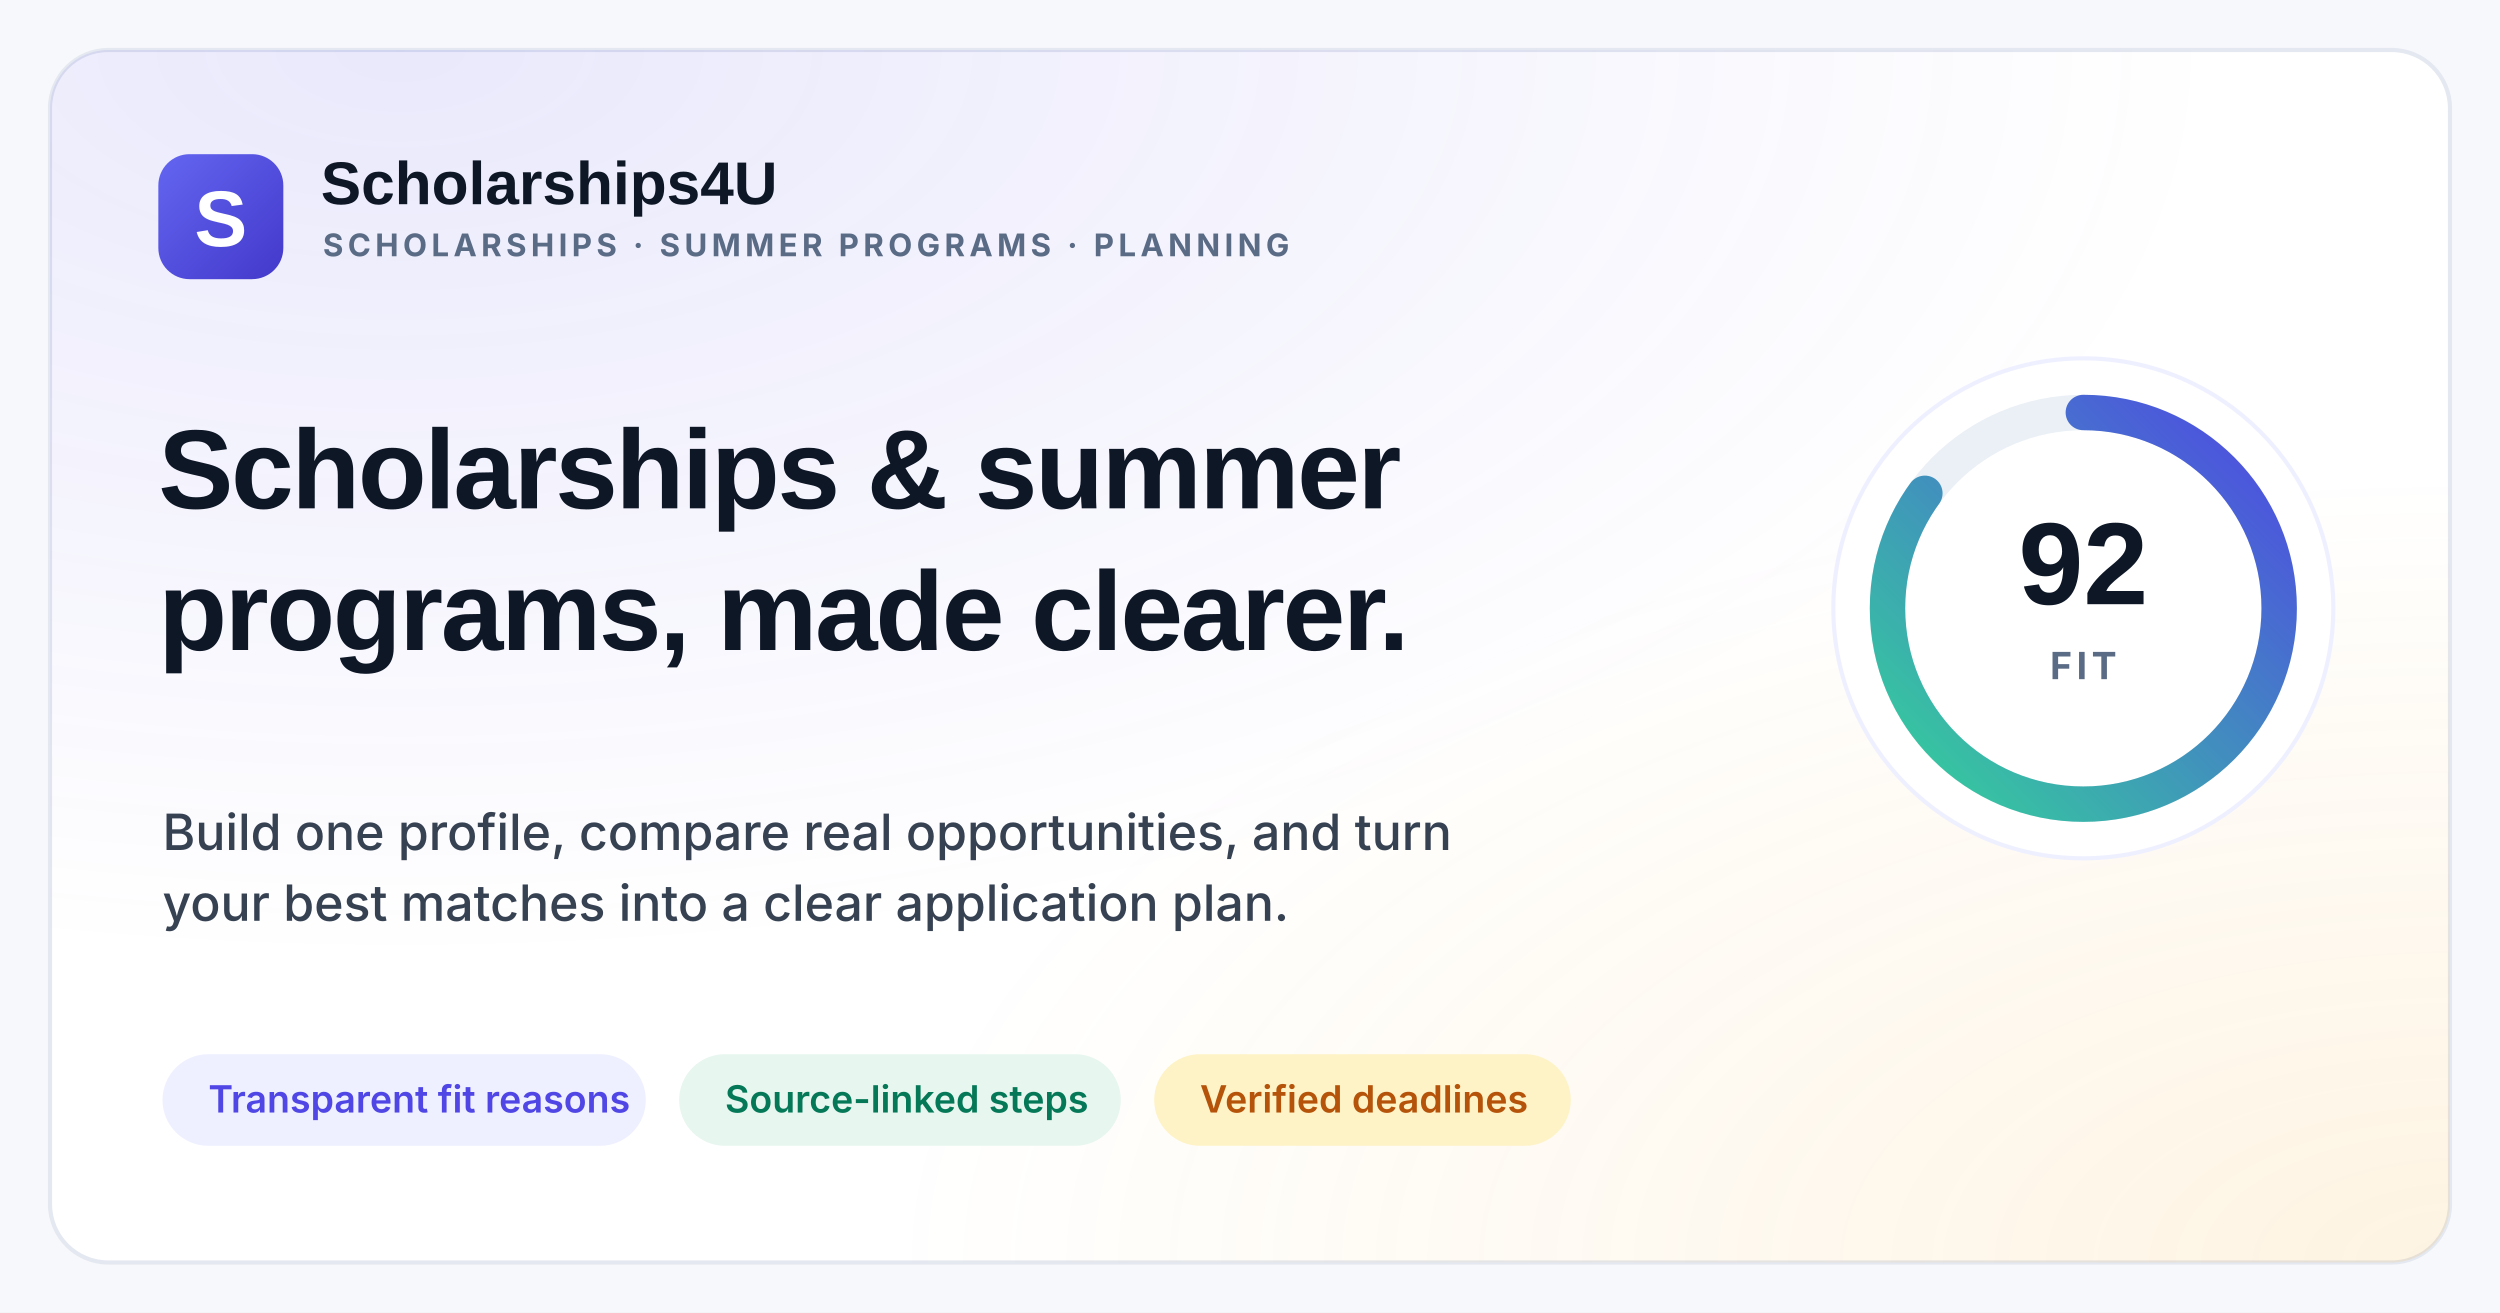
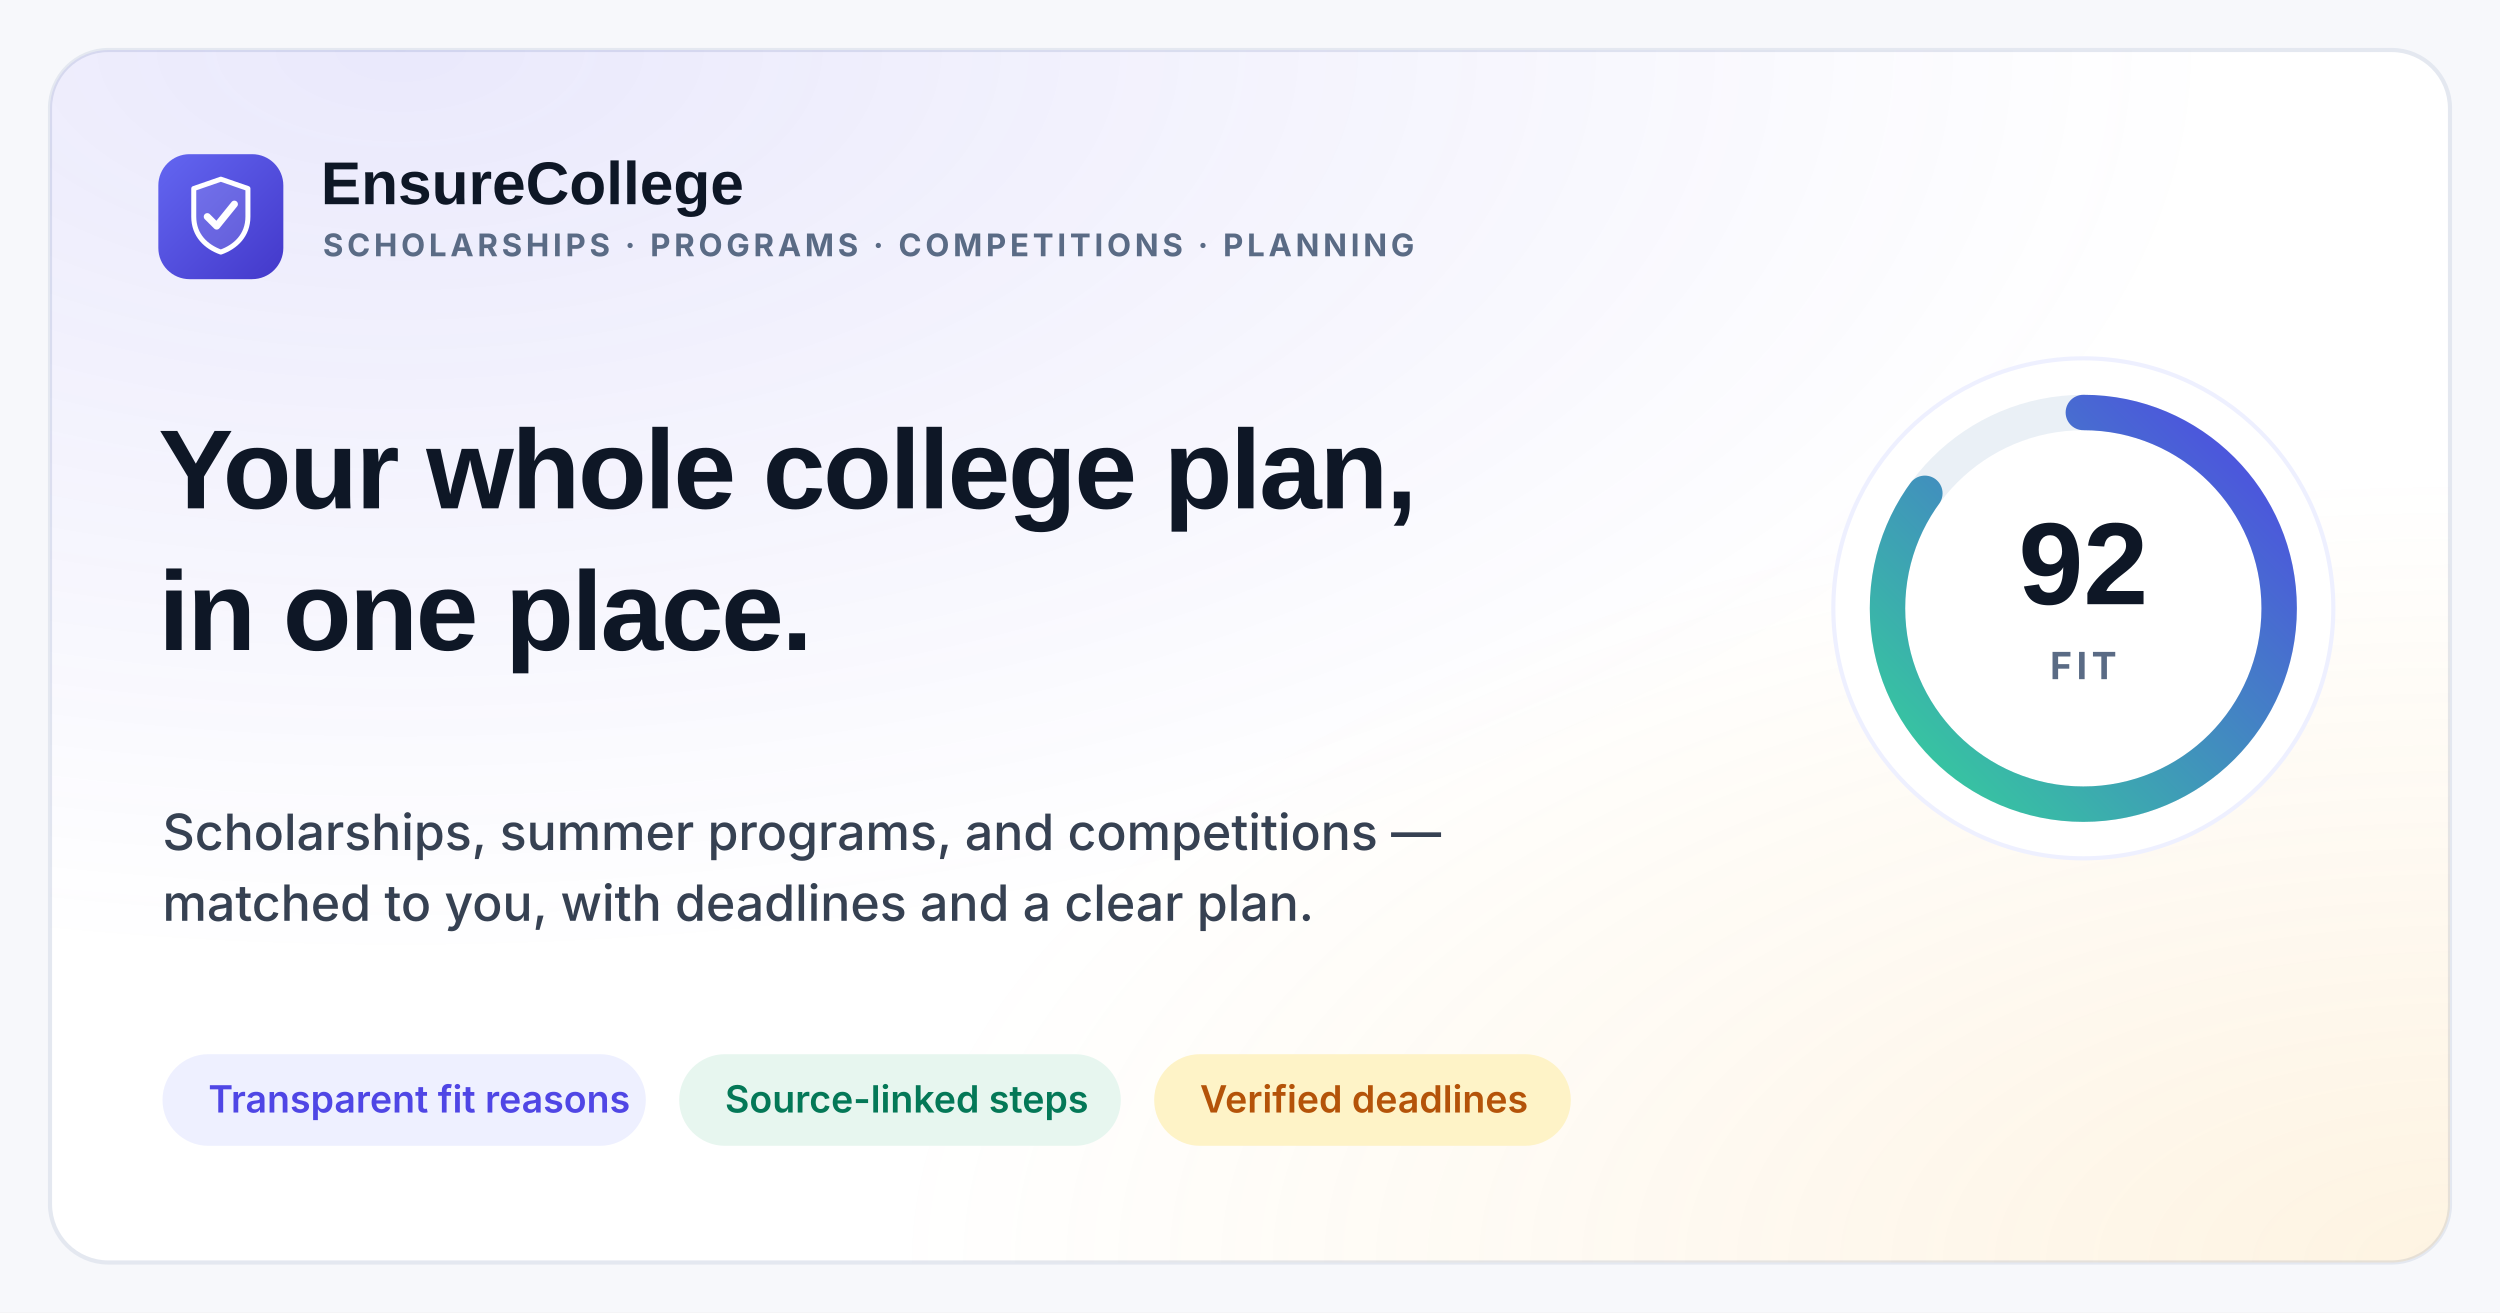
- <svg xmlns="http://www.w3.org/2000/svg" viewBox="0 0 1200 630" role="img" aria-label="Scholarships4U — scholarships and summer programs, made clearer">
+ <svg xmlns="http://www.w3.org/2000/svg" viewBox="0 0 1200 630" role="img" aria-label="EnsureCollege — your whole college plan, in one place">
  <defs>
    <linearGradient id="mk" x1="0" y1="0" x2="1" y2="1">
      <stop stop-color="#6366f1" />
      <stop offset="1" stop-color="#4338ca" />
    </linearGradient>
    <radialGradient id="gA" cx="0.15" cy="0" r="0.75">
      <stop stop-color="#4f46e5" stop-opacity="0.12" />
      <stop offset="1" stop-color="#4f46e5" stop-opacity="0" />
    </radialGradient>
    <radialGradient id="gB" cx="1" cy="1" r="0.65">
      <stop stop-color="#f59e0b" stop-opacity="0.12" />
      <stop offset="1" stop-color="#f59e0b" stop-opacity="0" />
    </radialGradient>
    <linearGradient id="rg" x1="0" y1="0" x2="1" y2="1">
      <stop stop-color="#34d399" />
      <stop offset="1" stop-color="#4f46e5" />
    </linearGradient>
  </defs>
  <rect width="1200" height="630" fill="#f7f8fb" />
  <rect x="24" y="24" width="1152" height="582" rx="28" fill="#ffffff" stroke="#e4e8f0" stroke-width="2" />
  <rect x="24" y="24" width="1152" height="582" rx="28" fill="url(#gA)" />
  <rect x="24" y="24" width="1152" height="582" rx="28" fill="url(#gB)" />
  <g transform="translate(76,74)">
    <rect width="60" height="60" rx="15" fill="url(#mk)" />
-     <text x="30" y="31" text-anchor="middle" dominant-baseline="central" font-family="'Plus Jakarta Sans',system-ui,Arial,sans-serif" font-size="38" font-weight="800" fill="#fff">S</text>
-     <text x="78" y="24" font-family="'Plus Jakarta Sans',system-ui,Arial,sans-serif" font-size="29" font-weight="800" fill="#0e1726">Scholarships4U</text>
-     <text x="79" y="49" font-family="Inter,system-ui,Arial,sans-serif" font-size="15" font-weight="700" letter-spacing="0.14em" fill="#5a6b85">SCHOLARSHIPS · SUMMER PROGRAMS · PLANNING</text>
+     <path d="M30 12 L43 16.5 V30 C43 39 37 44.5 30 47 C23 44.5 17 39 17 30 V16.5 Z" fill="#ffffff" fill-opacity="0.14" stroke="#ffffff" stroke-width="2.4" stroke-linejoin="round" />
+     <path d="M23.5 30 l4.5 4.5 l8.5 -10.5" fill="none" stroke="#ffffff" stroke-width="3.4" stroke-linecap="round" stroke-linejoin="round" />
+     <text x="78" y="24" font-family="'Plus Jakarta Sans',system-ui,Arial,sans-serif" font-size="29" font-weight="800" fill="#0e1726">EnsureCollege</text>
+     <text x="79" y="49" font-family="Inter,system-ui,Arial,sans-serif" font-size="15" font-weight="700" letter-spacing="0.12em" fill="#5a6b85">SCHOLARSHIPS · PROGRAMS · COMPETITIONS · PLANNING</text>
  </g>
  <text transform="translate(76,244)" font-family="'Plus Jakarta Sans',system-ui,Arial,sans-serif" font-size="54" font-weight="800" letter-spacing="-0.02em" fill="#0e1726">
-     <tspan x="0" y="0">Scholarships &amp; summer</tspan>
-     <tspan x="0" y="68">programs, made clearer.</tspan>
+     <tspan x="0" y="0">Your whole college plan,</tspan>
+     <tspan x="0" y="68">in one place.</tspan>
  </text>
  <text transform="translate(78,408)" font-family="Inter,system-ui,Arial,sans-serif" font-size="24" font-weight="500" fill="#364152">
-     <tspan x="0" y="0">Build one profile, compare real opportunities, and turn</tspan>
-     <tspan x="0" y="34">your best matches into a clear application plan.</tspan>
+     <tspan x="0" y="0">Scholarships, summer programs, and competitions —</tspan>
+     <tspan x="0" y="34">matched to you, with deadlines and a clear plan.</tspan>
  </text>
  <g transform="translate(78,506)" font-family="Inter,system-ui,Arial,sans-serif" font-size="18" font-weight="600">
    <rect width="232" height="44" rx="22" fill="#eef0ff" />
    <text x="22" y="28" fill="#4f46e5">Transparent fit reasons</text>
    <rect x="248" width="212" height="44" rx="22" fill="#e7f6ef" />
    <text x="270" y="28" fill="#047857">Source-linked steps</text>
    <rect x="476" width="200" height="44" rx="22" fill="#fef3c7" />
    <text x="498" y="28" fill="#b45309">Verified deadlines</text>
  </g>
  <g transform="translate(1000,292)">
    <circle r="120" fill="#ffffff" stroke="#eef0ff" stroke-width="2" />
    <circle r="94" fill="none" stroke="#eaf0f6" stroke-width="17" />
    <circle r="94" fill="none" stroke="url(#rg)" stroke-width="17" stroke-linecap="round" stroke-dasharray="590" stroke-dashoffset="88" transform="rotate(-90)" />
    <text y="-2" text-anchor="middle" font-family="'Plus Jakarta Sans',system-ui,Arial,sans-serif" font-size="56" font-weight="800" fill="#0e1726">92</text>
    <text y="34" text-anchor="middle" font-family="Inter,system-ui,Arial,sans-serif" font-size="18" font-weight="700" letter-spacing="0.12em" fill="#5a6b85">FIT</text>
  </g>
</svg>
